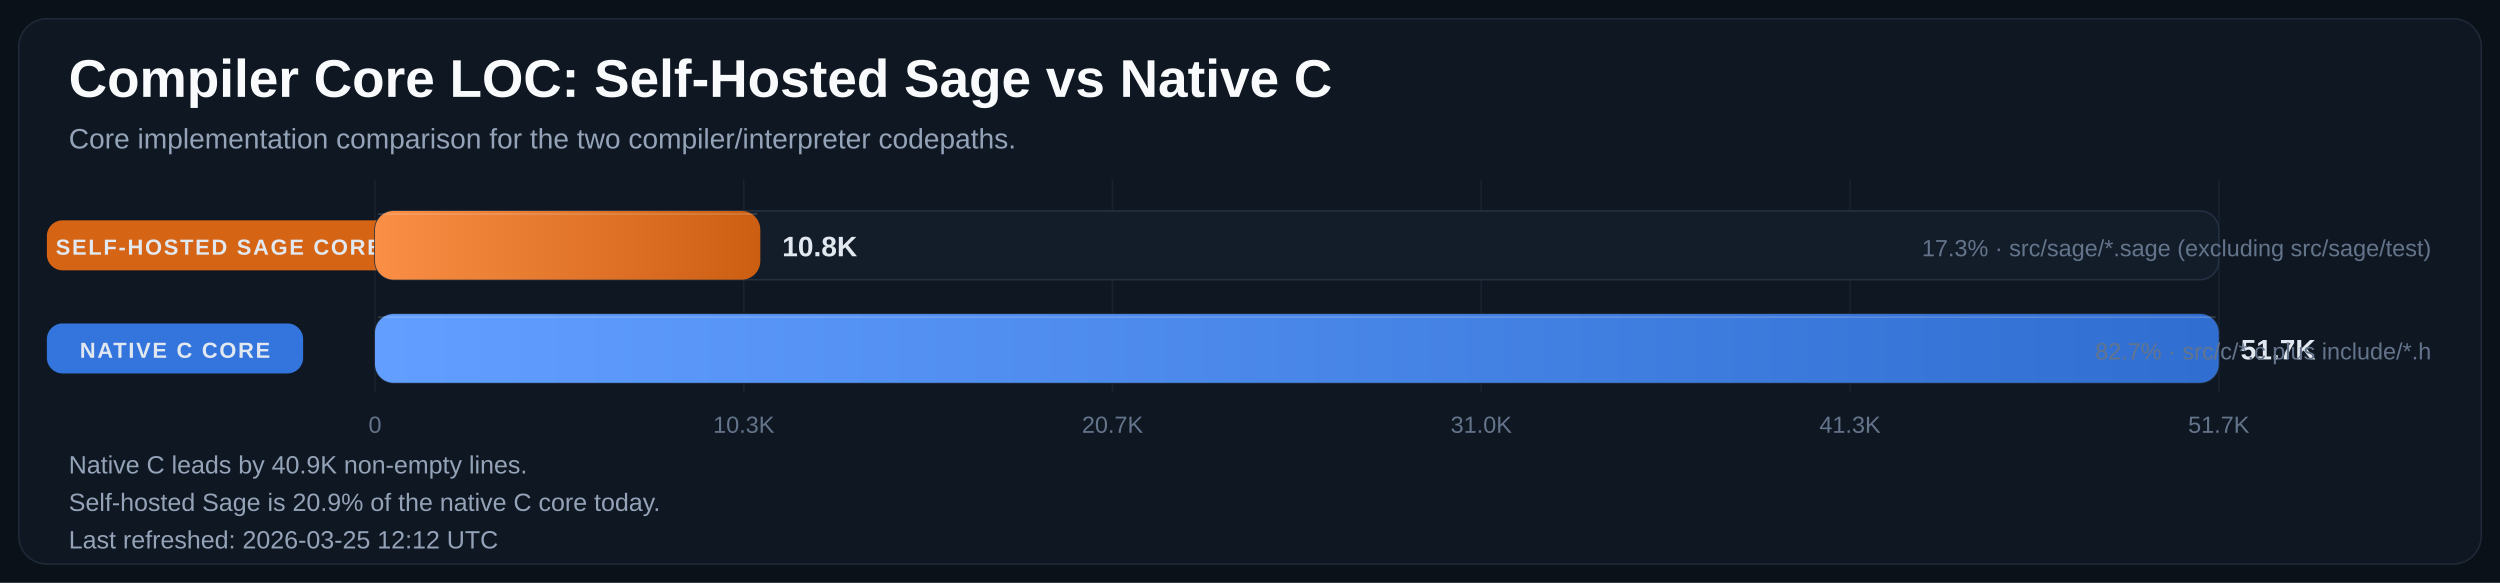
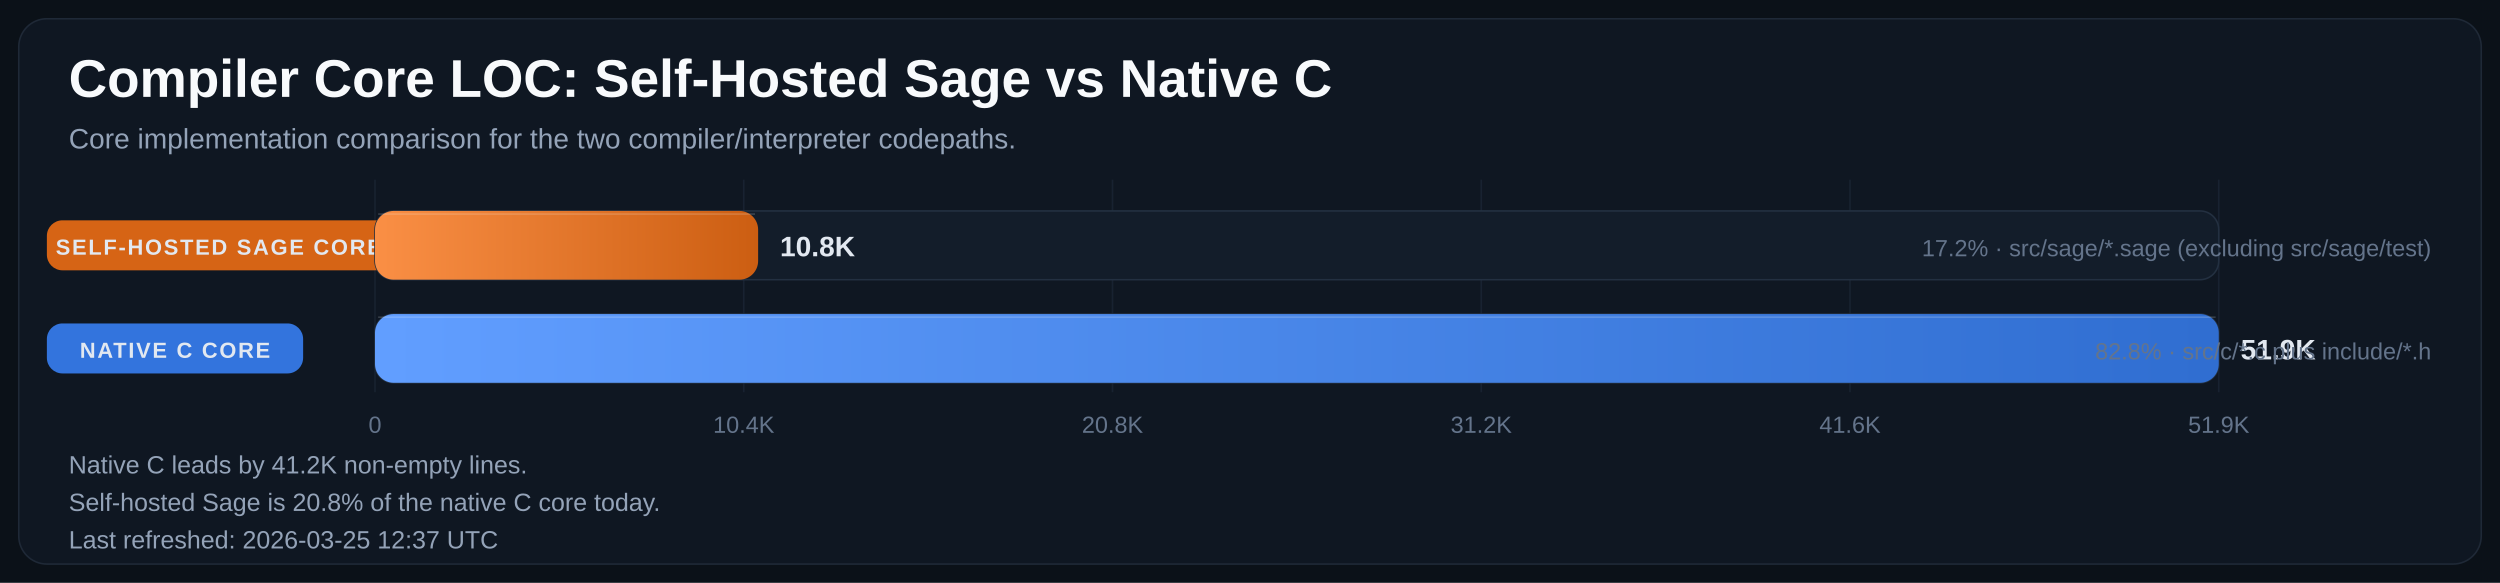
<svg xmlns="http://www.w3.org/2000/svg" width="1600" height="373" viewBox="0 0 1600 373" role="img" aria-labelledby="title desc">
  <defs>
    <linearGradient id="bar-gradient-0" x1="0%" y1="0%" x2="100%" y2="0%">
      <stop offset="0%" stop-color="#FA8F45" />
      <stop offset="100%" stop-color="#CC5E12" />
    </linearGradient>
    <linearGradient id="bar-gradient-1" x1="0%" y1="0%" x2="100%" y2="0%">
      <stop offset="0%" stop-color="#619EFF" />
      <stop offset="100%" stop-color="#306ED1" />
    </linearGradient>
  </defs>
  <rect width="100%" height="100%" fill="#0B1118" />
  <rect x="12" y="12" width="1576" height="349" rx="18" fill="#0F1722" stroke="#1F2937" />
  <text x="44" y="62" fill="#F8FAFC" font-size="34" font-family="Segoe UI, Arial, sans-serif" font-weight="700">Compiler Core LOC: Self-Hosted Sage vs Native C</text>
  <text x="44" y="95" fill="#94A3B8" font-size="18" font-family="Segoe UI, Arial, sans-serif">Core implementation comparison for the two compiler/interpreter codepaths.</text>
  <line x1="240.0" y1="115" x2="240.0" y2="251" stroke="#182231" stroke-width="1" />
  <text x="240.0" y="277" text-anchor="middle" fill="#64748B" font-size="15" font-family="Segoe UI, Arial, sans-serif">0</text>
  <line x1="476.0" y1="115" x2="476.0" y2="251" stroke="#182231" stroke-width="1" />
-   <text x="476.0" y="277" text-anchor="middle" fill="#64748B" font-size="15" font-family="Segoe UI, Arial, sans-serif">10.3K</text>
+   <text x="476.0" y="277" text-anchor="middle" fill="#64748B" font-size="15" font-family="Segoe UI, Arial, sans-serif">10.4K</text>
  <line x1="712.0" y1="115" x2="712.0" y2="251" stroke="#182231" stroke-width="1" />
-   <text x="712.0" y="277" text-anchor="middle" fill="#64748B" font-size="15" font-family="Segoe UI, Arial, sans-serif">20.7K</text>
+   <text x="712.0" y="277" text-anchor="middle" fill="#64748B" font-size="15" font-family="Segoe UI, Arial, sans-serif">20.8K</text>
  <line x1="948.0" y1="115" x2="948.0" y2="251" stroke="#182231" stroke-width="1" />
-   <text x="948.0" y="277" text-anchor="middle" fill="#64748B" font-size="15" font-family="Segoe UI, Arial, sans-serif">31.0K</text>
+   <text x="948.0" y="277" text-anchor="middle" fill="#64748B" font-size="15" font-family="Segoe UI, Arial, sans-serif">31.2K</text>
  <line x1="1184.0" y1="115" x2="1184.0" y2="251" stroke="#182231" stroke-width="1" />
-   <text x="1184.0" y="277" text-anchor="middle" fill="#64748B" font-size="15" font-family="Segoe UI, Arial, sans-serif">41.3K</text>
+   <text x="1184.0" y="277" text-anchor="middle" fill="#64748B" font-size="15" font-family="Segoe UI, Arial, sans-serif">41.6K</text>
  <line x1="1420.0" y1="115" x2="1420.0" y2="251" stroke="#182231" stroke-width="1" />
-   <text x="1420.0" y="277" text-anchor="middle" fill="#64748B" font-size="15" font-family="Segoe UI, Arial, sans-serif">51.7K</text>
+   <text x="1420.0" y="277" text-anchor="middle" fill="#64748B" font-size="15" font-family="Segoe UI, Arial, sans-serif">51.9K</text>
  <rect x="30" y="141.0" width="220" height="32" rx="10" fill="#E06814" opacity="0.95" />
  <text x="140.0" y="163.0" text-anchor="middle" fill="#E2E8F0" font-size="14" font-family="Segoe UI, Arial, sans-serif" font-weight="700" letter-spacing="1.1">SELF-HOSTED SAGE CORE</text>
  <rect x="240" y="135" width="1180" height="44" rx="12" fill="#131D2A" stroke="#233041" />
-   <rect x="240" y="135" width="246.6" height="44" rx="12" fill="url(#bar-gradient-0)" />
-   <line x1="242.0" y1="137.0" x2="484.6" y2="137.0" stroke="#F8FAFC" stroke-opacity="0.18" />
-   <text x="500.6" y="164.0" fill="#E2E8F0" font-size="18" font-family="Segoe UI, Arial, sans-serif" font-weight="700">10.8K</text>
-   <text x="1556" y="164.0" text-anchor="end" fill="#64748B" font-size="15" font-family="Segoe UI, Arial, sans-serif">17.3% · src/sage/*.sage (excluding src/sage/test)</text>
+   <rect x="240" y="135" width="245.2" height="44" rx="12" fill="url(#bar-gradient-0)" />
+   <line x1="242.0" y1="137.0" x2="483.2" y2="137.0" stroke="#F8FAFC" stroke-opacity="0.18" />
+   <text x="499.2" y="164.0" fill="#E2E8F0" font-size="18" font-family="Segoe UI, Arial, sans-serif" font-weight="700">10.8K</text>
+   <text x="1556" y="164.0" text-anchor="end" fill="#64748B" font-size="15" font-family="Segoe UI, Arial, sans-serif">17.2% · src/sage/*.sage (excluding src/sage/test)</text>
  <rect x="30" y="207.0" width="164" height="32" rx="10" fill="#3479E6" opacity="0.95" />
  <text x="112.0" y="229.0" text-anchor="middle" fill="#E2E8F0" font-size="14" font-family="Segoe UI, Arial, sans-serif" font-weight="700" letter-spacing="1.1">NATIVE C CORE</text>
  <rect x="240" y="201" width="1180" height="44" rx="12" fill="#131D2A" stroke="#233041" />
  <rect x="240" y="201" width="1180.0" height="44" rx="12" fill="url(#bar-gradient-1)" />
  <line x1="242.0" y1="203.0" x2="1418.0" y2="203.0" stroke="#F8FAFC" stroke-opacity="0.18" />
-   <text x="1434.0" y="230.0" fill="#E2E8F0" font-size="18" font-family="Segoe UI, Arial, sans-serif" font-weight="700">51.7K</text>
-   <text x="1556" y="230.0" text-anchor="end" fill="#64748B" font-size="15" font-family="Segoe UI, Arial, sans-serif">82.7% · src/c/*.c plus include/*.h</text>
-   <text x="44" y="303" fill="#94A3B8" font-size="16" font-family="Segoe UI, Arial, sans-serif">Native C leads by 40.9K non-empty lines.</text>
-   <text x="44" y="327" fill="#94A3B8" font-size="16" font-family="Segoe UI, Arial, sans-serif">Self-hosted Sage is 20.9% of the native C core today.</text>
-   <text x="44" y="351" fill="#94A3B8" font-size="16" font-family="Segoe UI, Arial, sans-serif">Last refreshed: 2026-03-25 12:12 UTC</text>
+   <text x="1434.0" y="230.0" fill="#E2E8F0" font-size="18" font-family="Segoe UI, Arial, sans-serif" font-weight="700">51.9K</text>
+   <text x="1556" y="230.0" text-anchor="end" fill="#64748B" font-size="15" font-family="Segoe UI, Arial, sans-serif">82.8% · src/c/*.c plus include/*.h</text>
+   <text x="44" y="303" fill="#94A3B8" font-size="16" font-family="Segoe UI, Arial, sans-serif">Native C leads by 41.2K non-empty lines.</text>
+   <text x="44" y="327" fill="#94A3B8" font-size="16" font-family="Segoe UI, Arial, sans-serif">Self-hosted Sage is 20.8% of the native C core today.</text>
+   <text x="44" y="351" fill="#94A3B8" font-size="16" font-family="Segoe UI, Arial, sans-serif">Last refreshed: 2026-03-25 12:37 UTC</text>
</svg>
